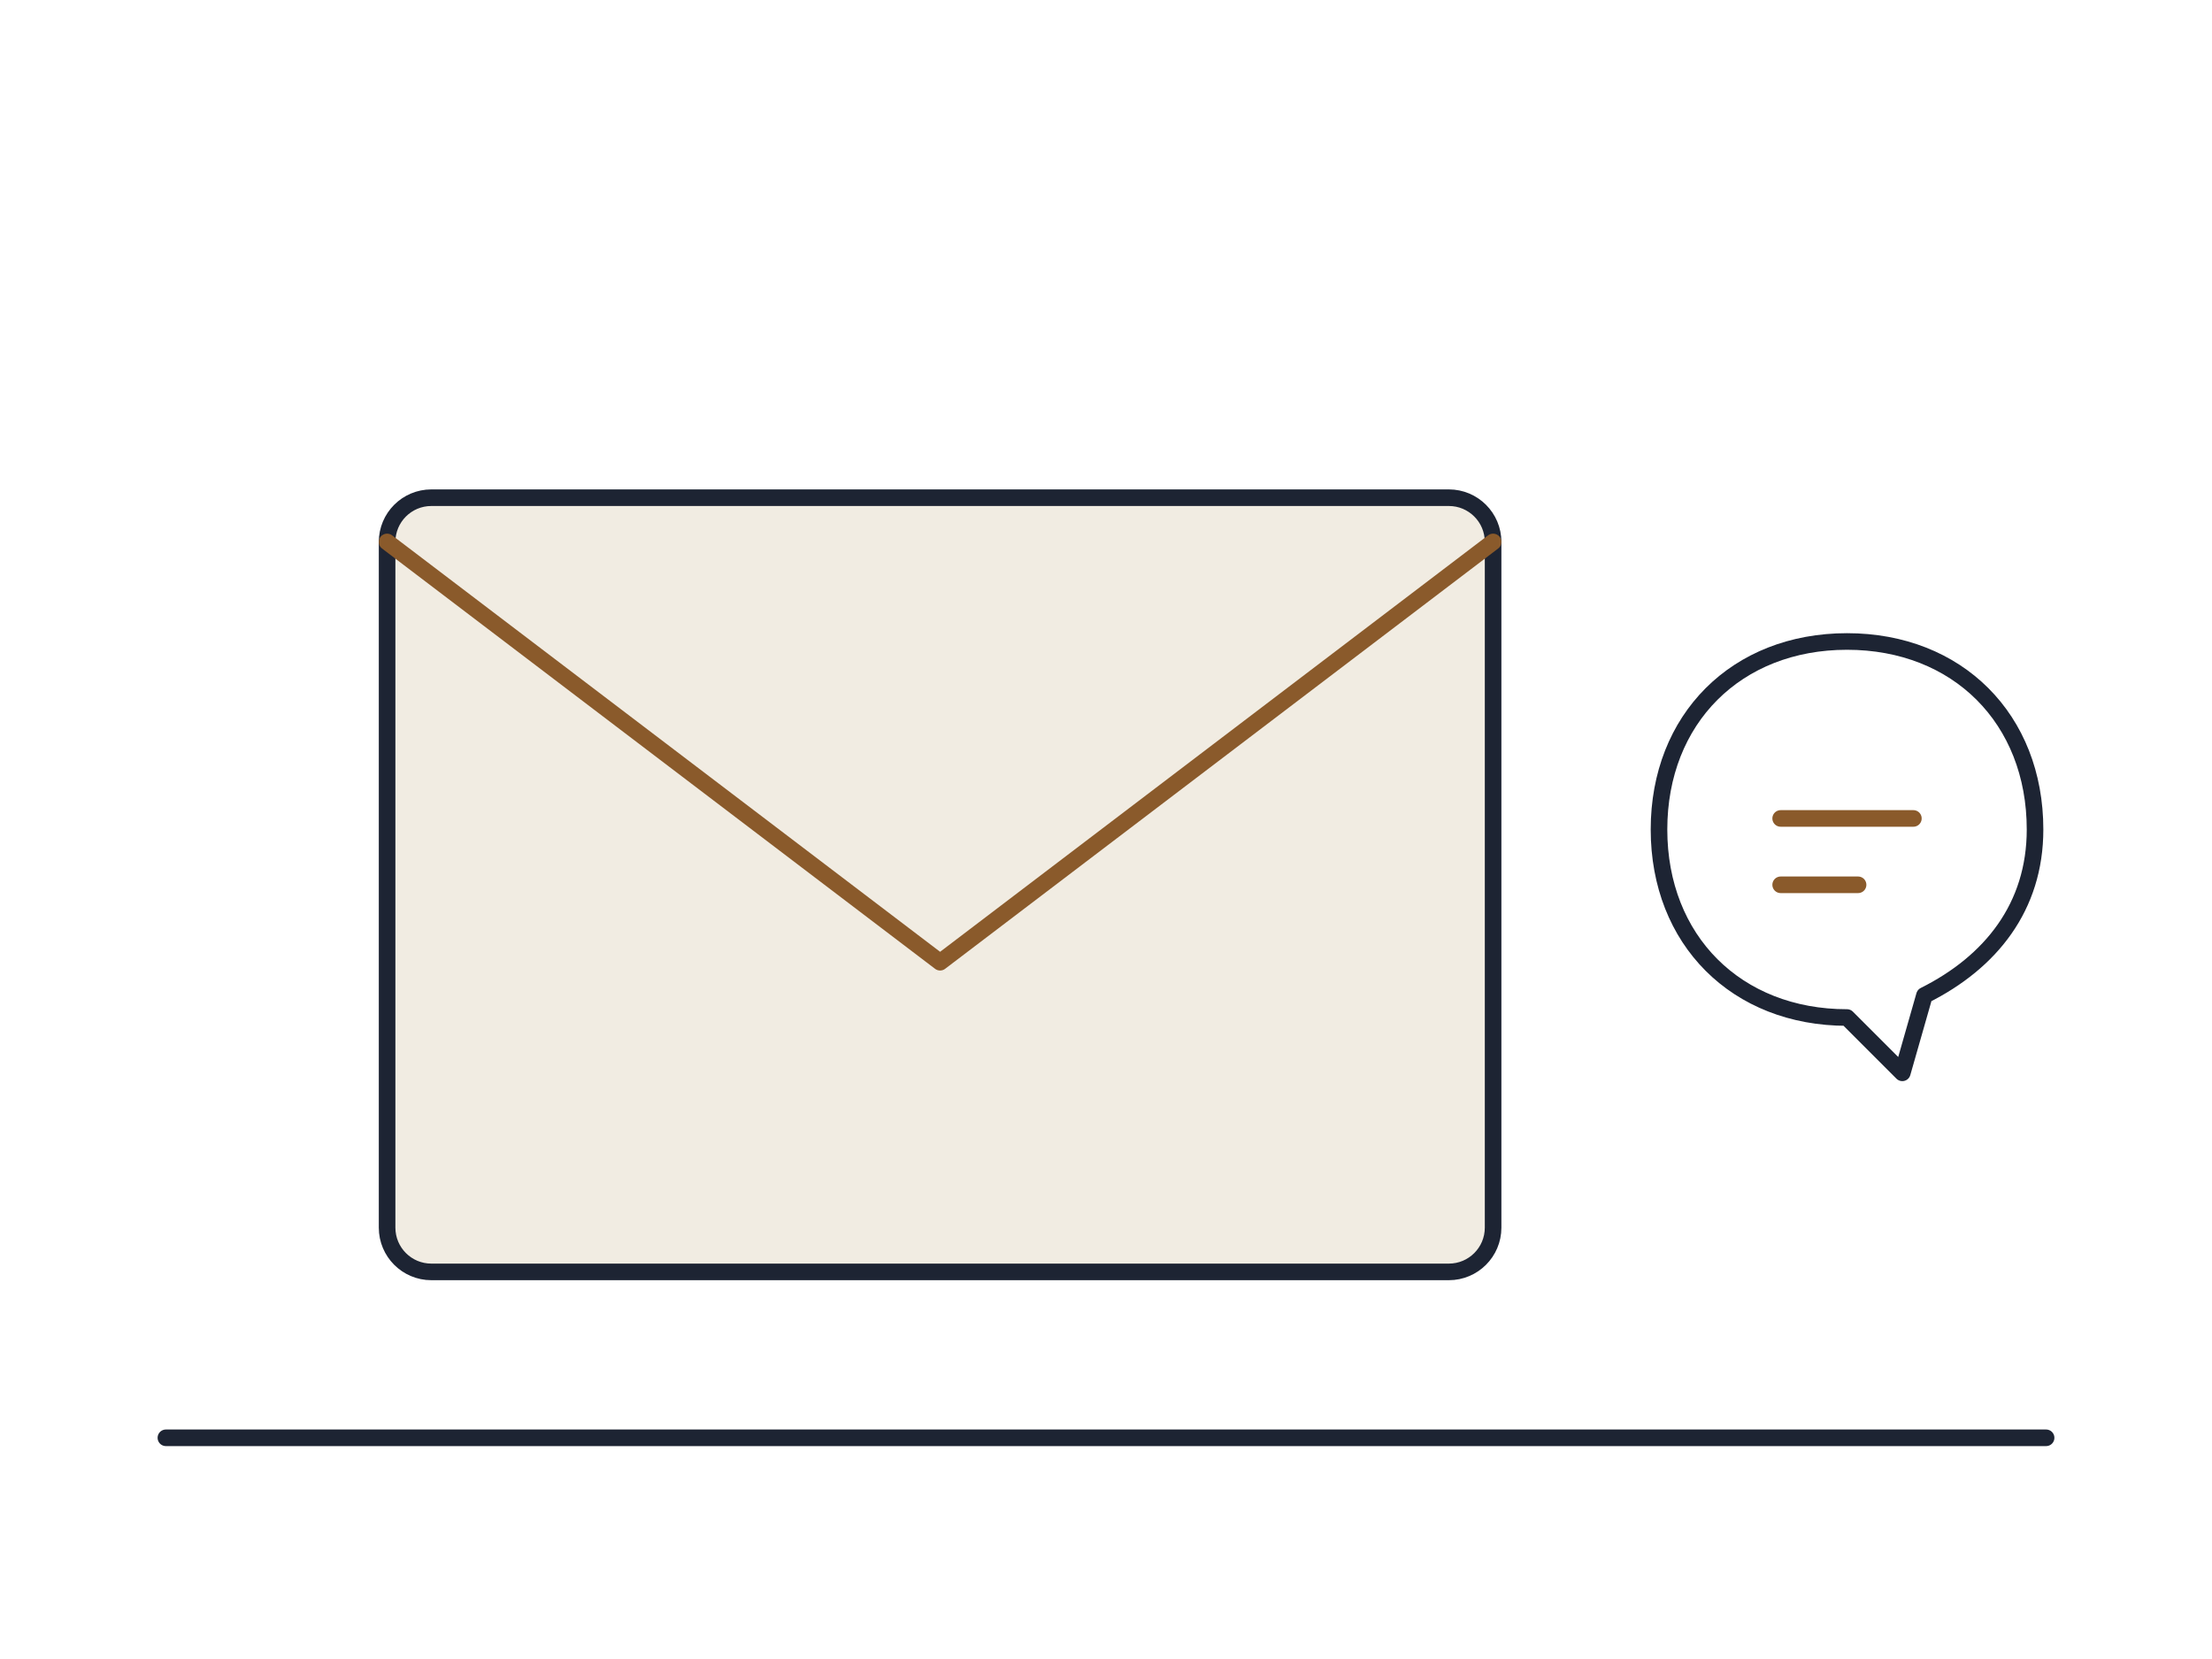
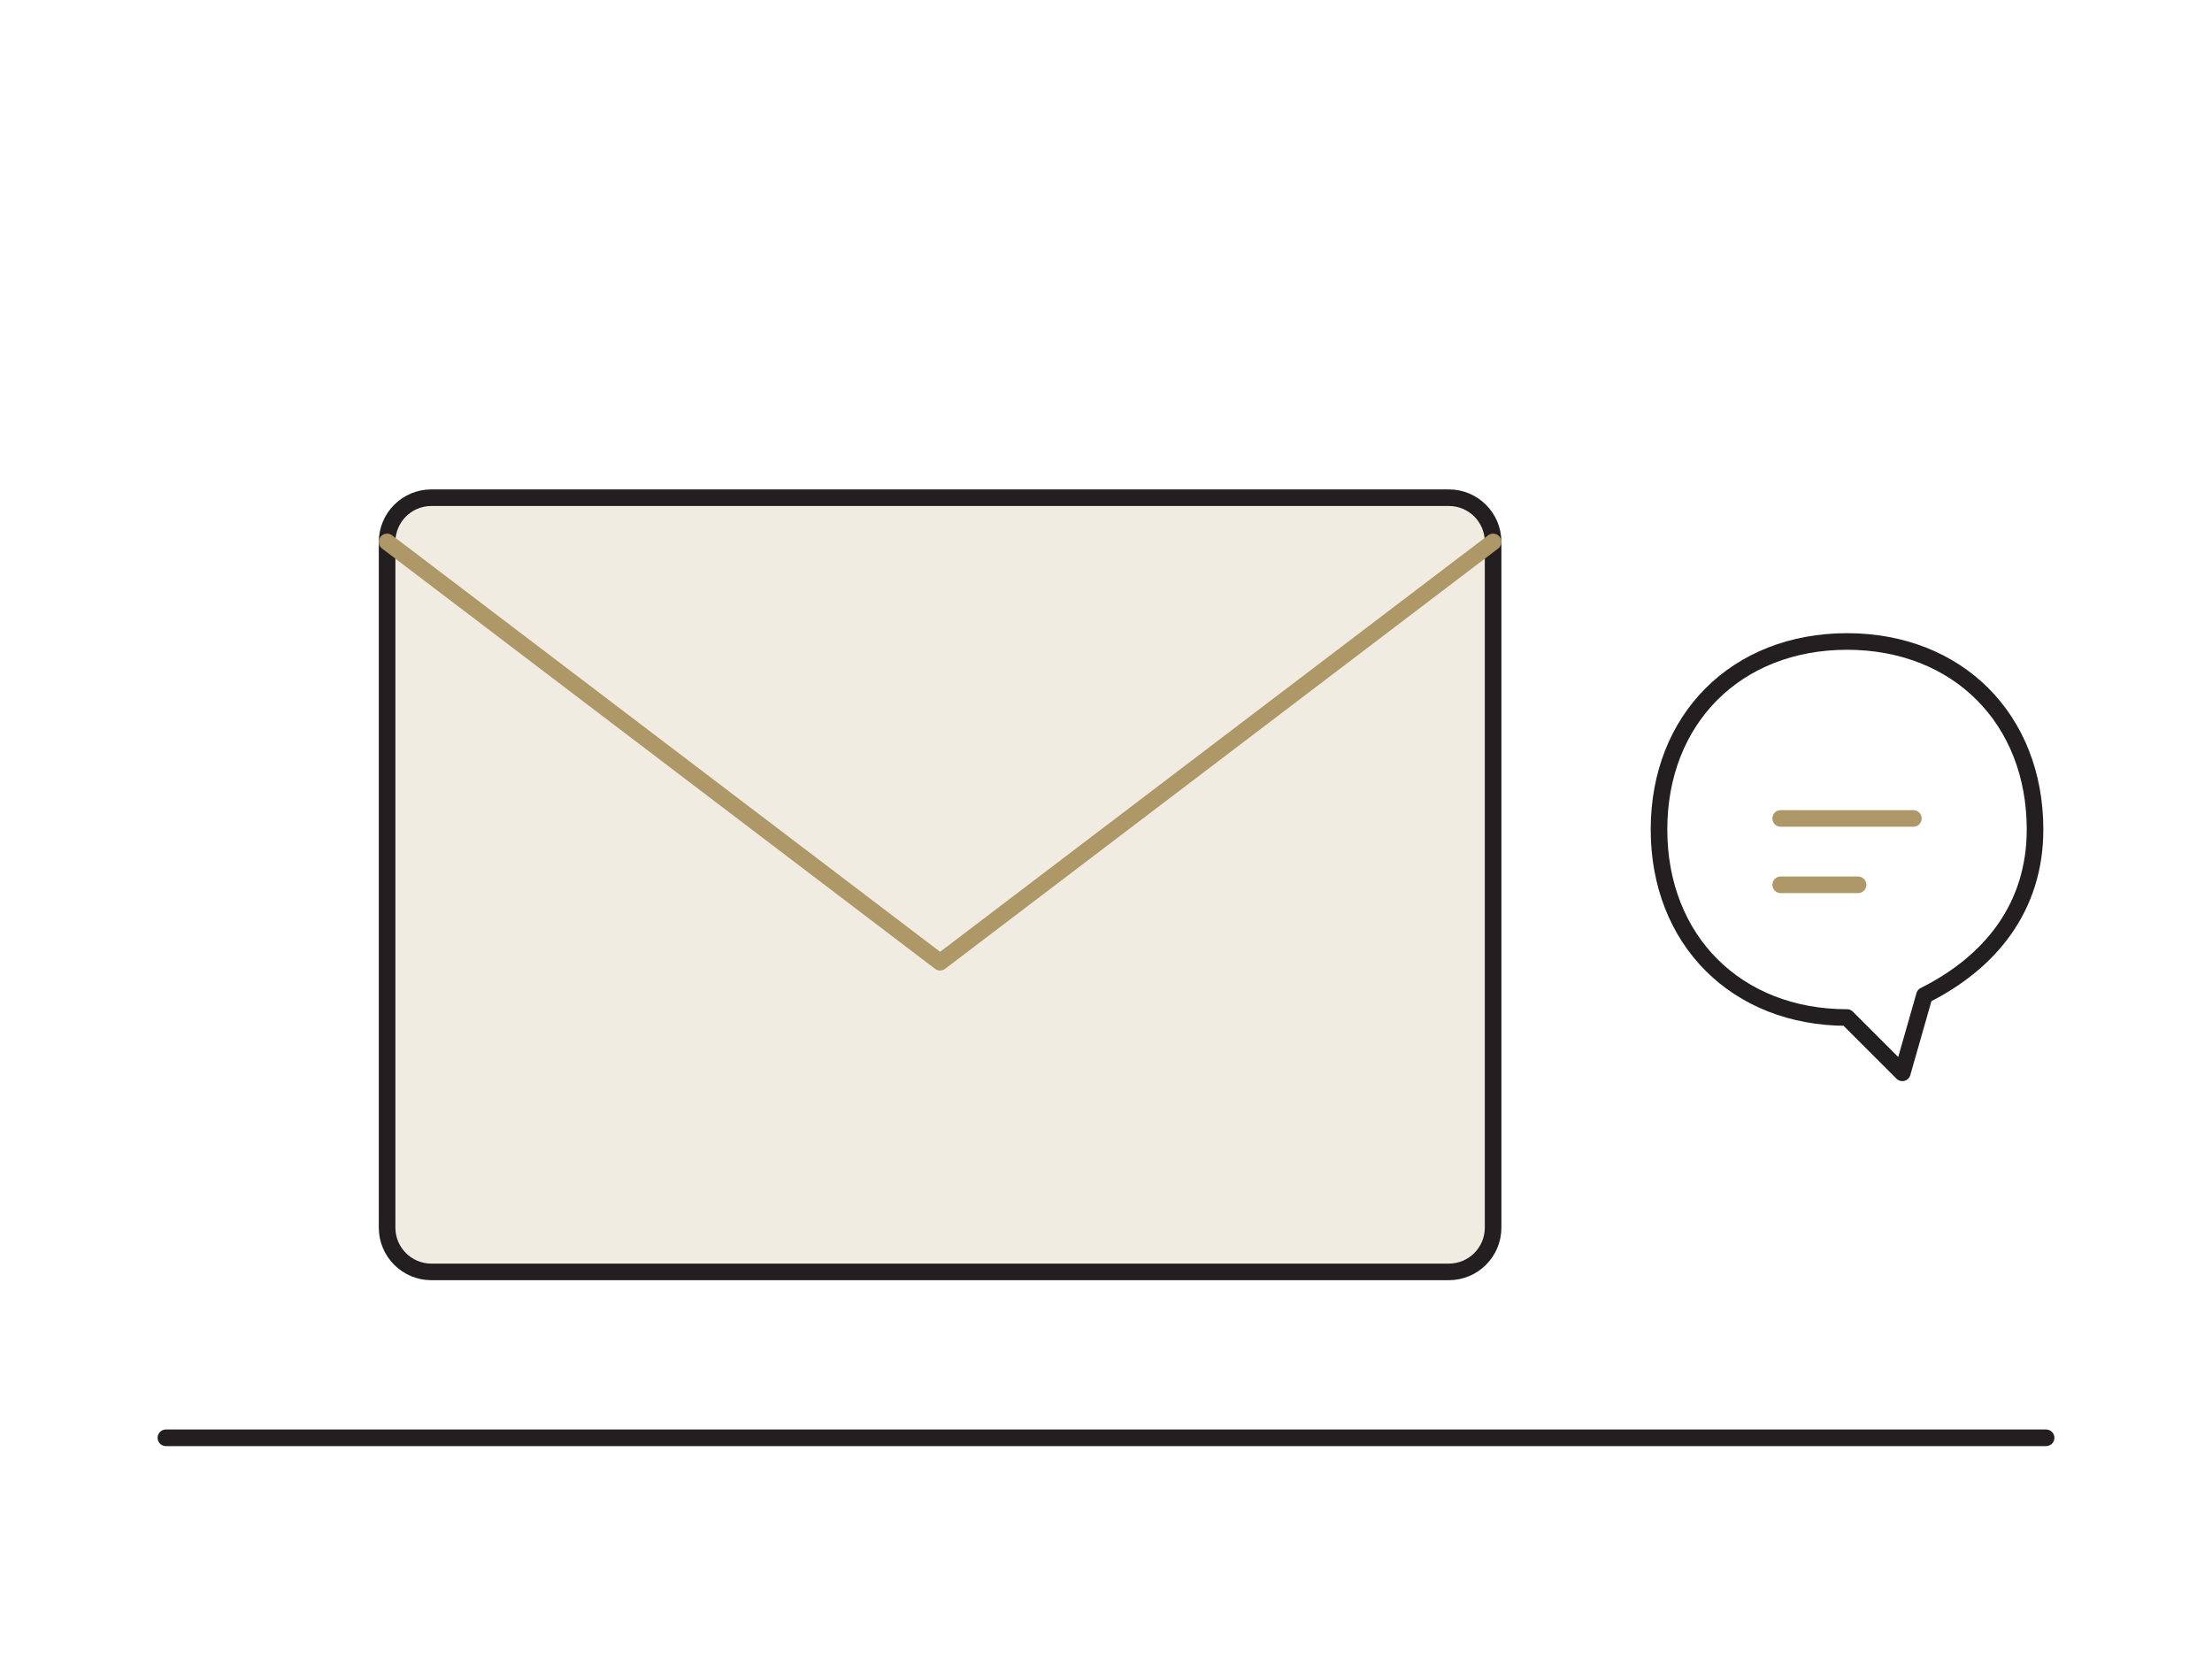
<svg xmlns="http://www.w3.org/2000/svg" viewBox="0 0 400 300" role="img" aria-hidden="true">
-   <g fill="none" stroke-linecap="round" stroke-linejoin="round" stroke="#1d2433" stroke-width="3">
+   <g fill="none" stroke-linecap="round" stroke-linejoin="round" stroke="#231f20" stroke-width="3">
    <path d="M30 260H370" />
    <rect x="70" y="90" width="200" height="140" rx="8" fill="#f1ece2" />
-     <path d="M70 98l100 76 100-76" stroke="#8a5a2b" />
+     <path d="M70 98l100 76 100-76" stroke="#af9868" />
    <path d="M300 150c0-20 14-34 34-34s34 14 34 34c0 14-8 24-20 30l-4 14-10-10c-20 0-34-14-34-34z" />
-     <path d="M322 148h24M322 160h14" stroke="#8a5a2b" />
+     <path d="M322 148h24M322 160h14" stroke="#af9868" />
  </g>
</svg>
